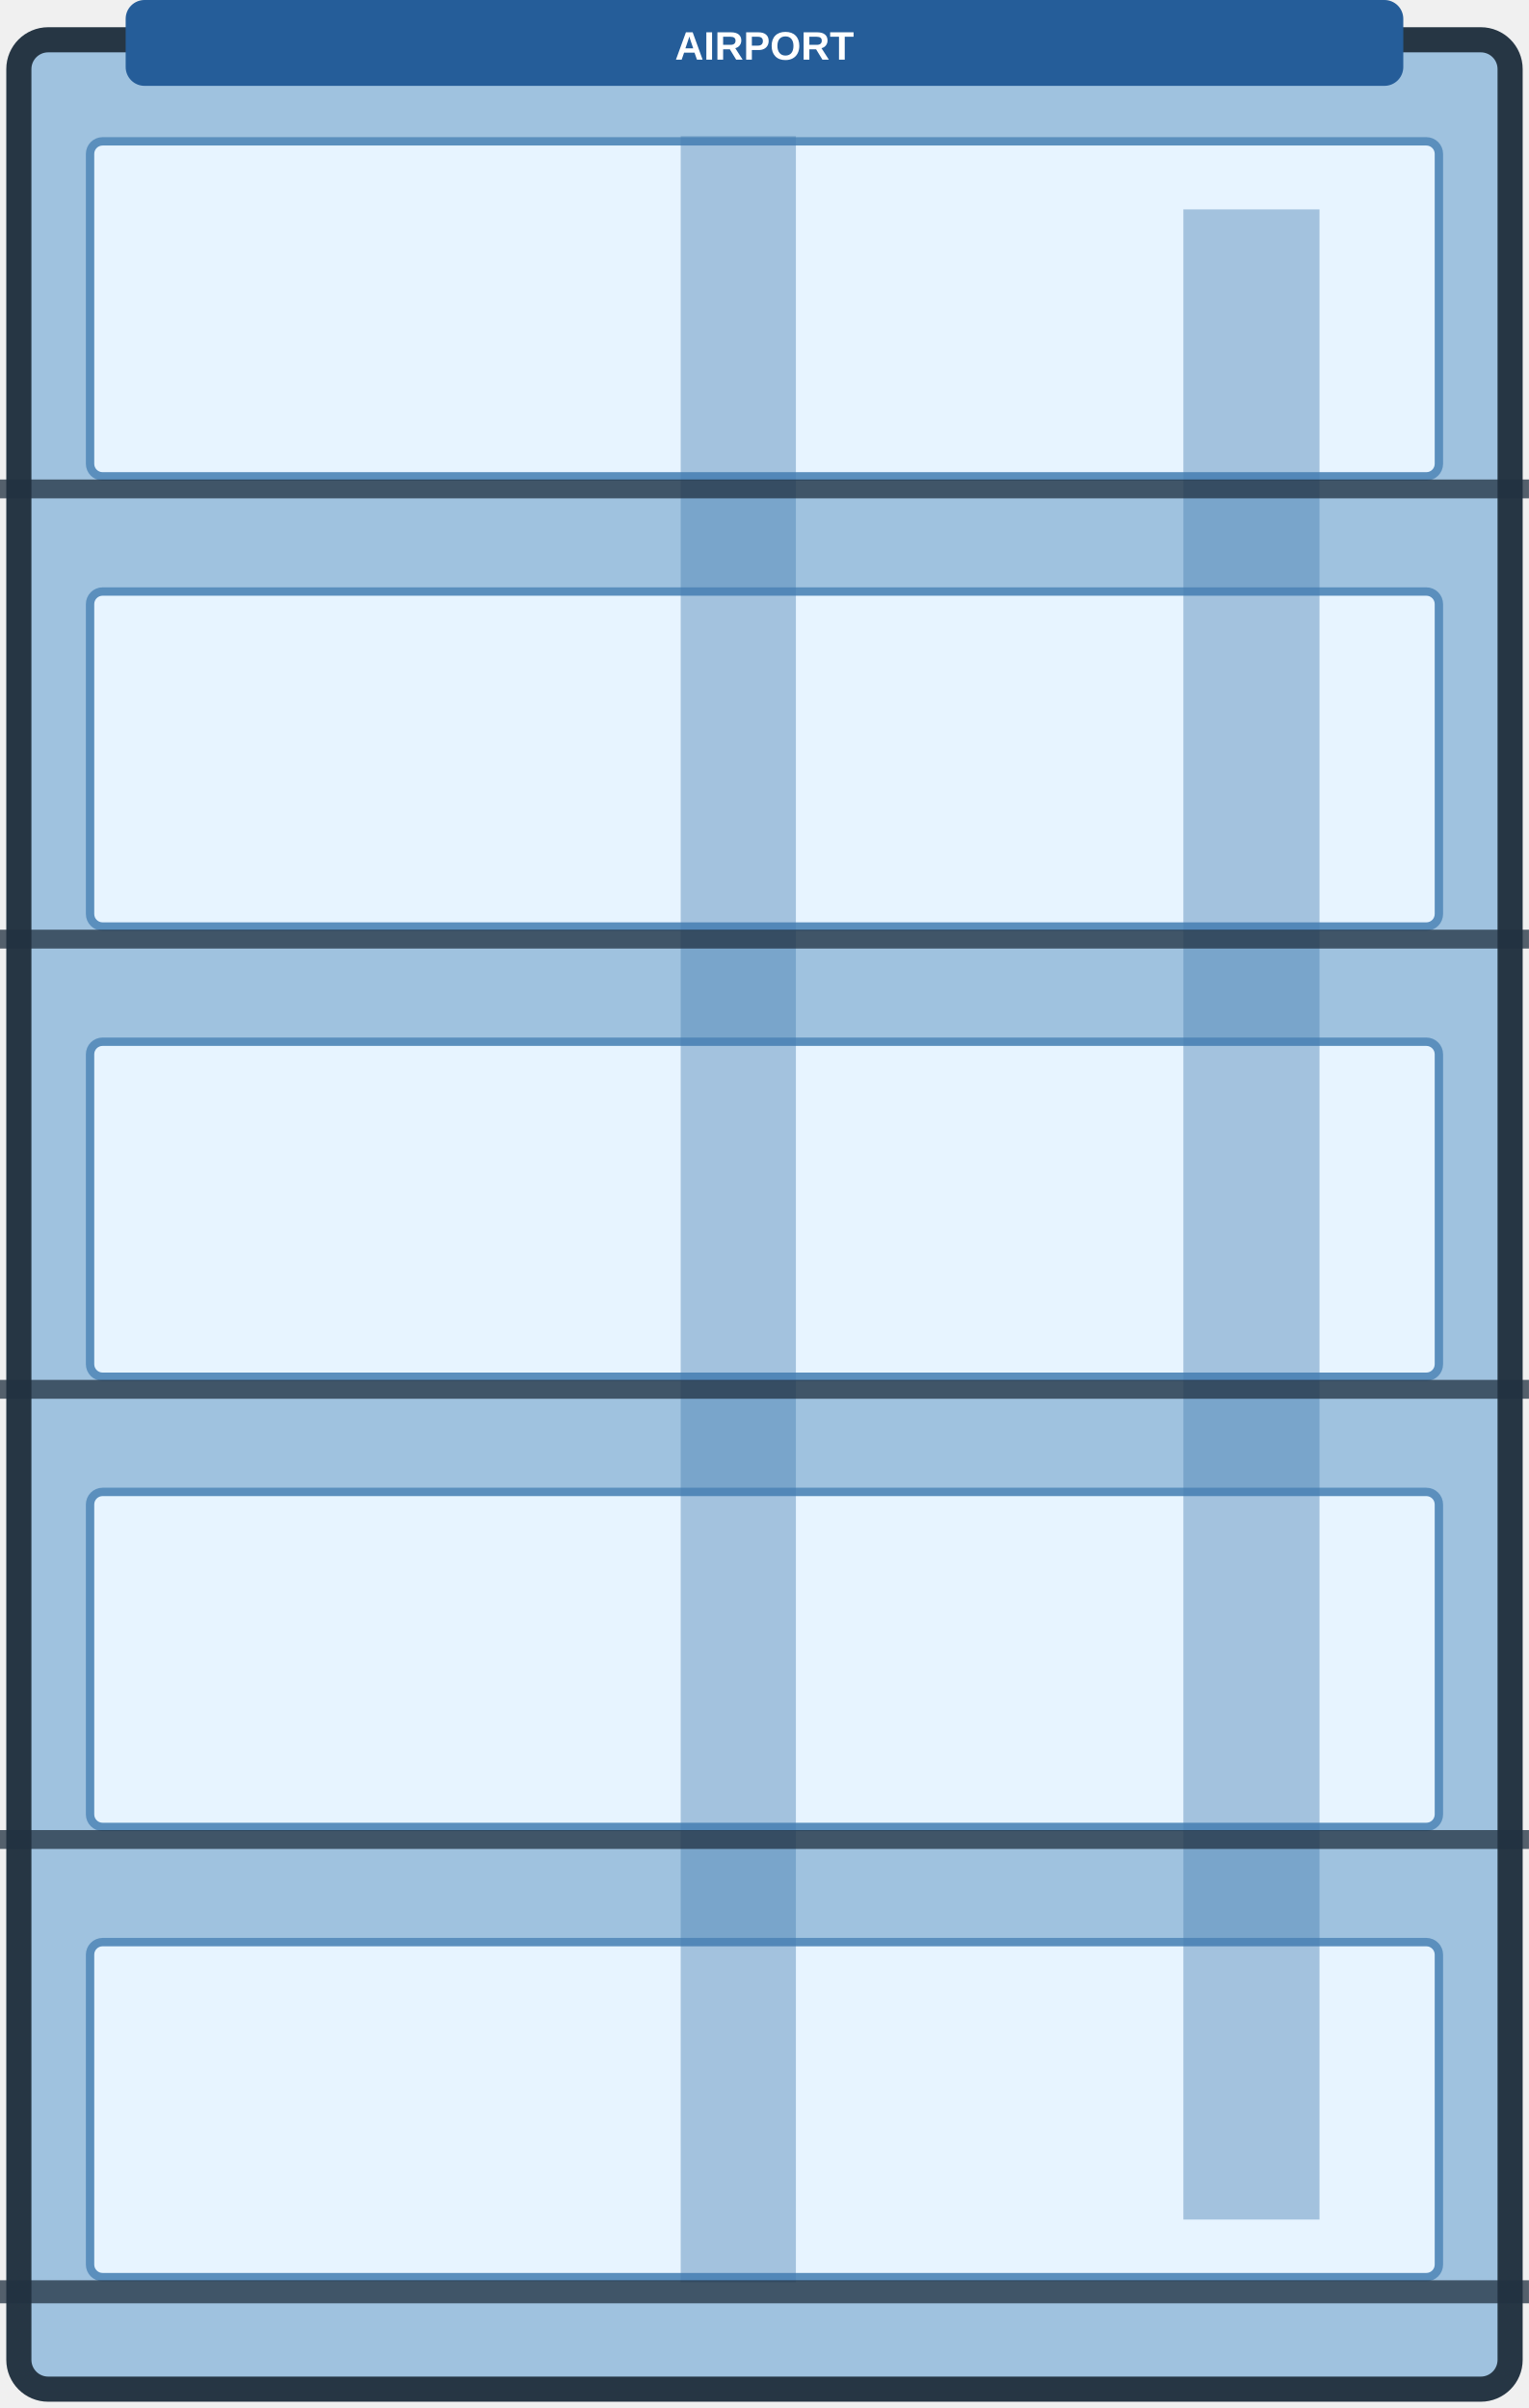
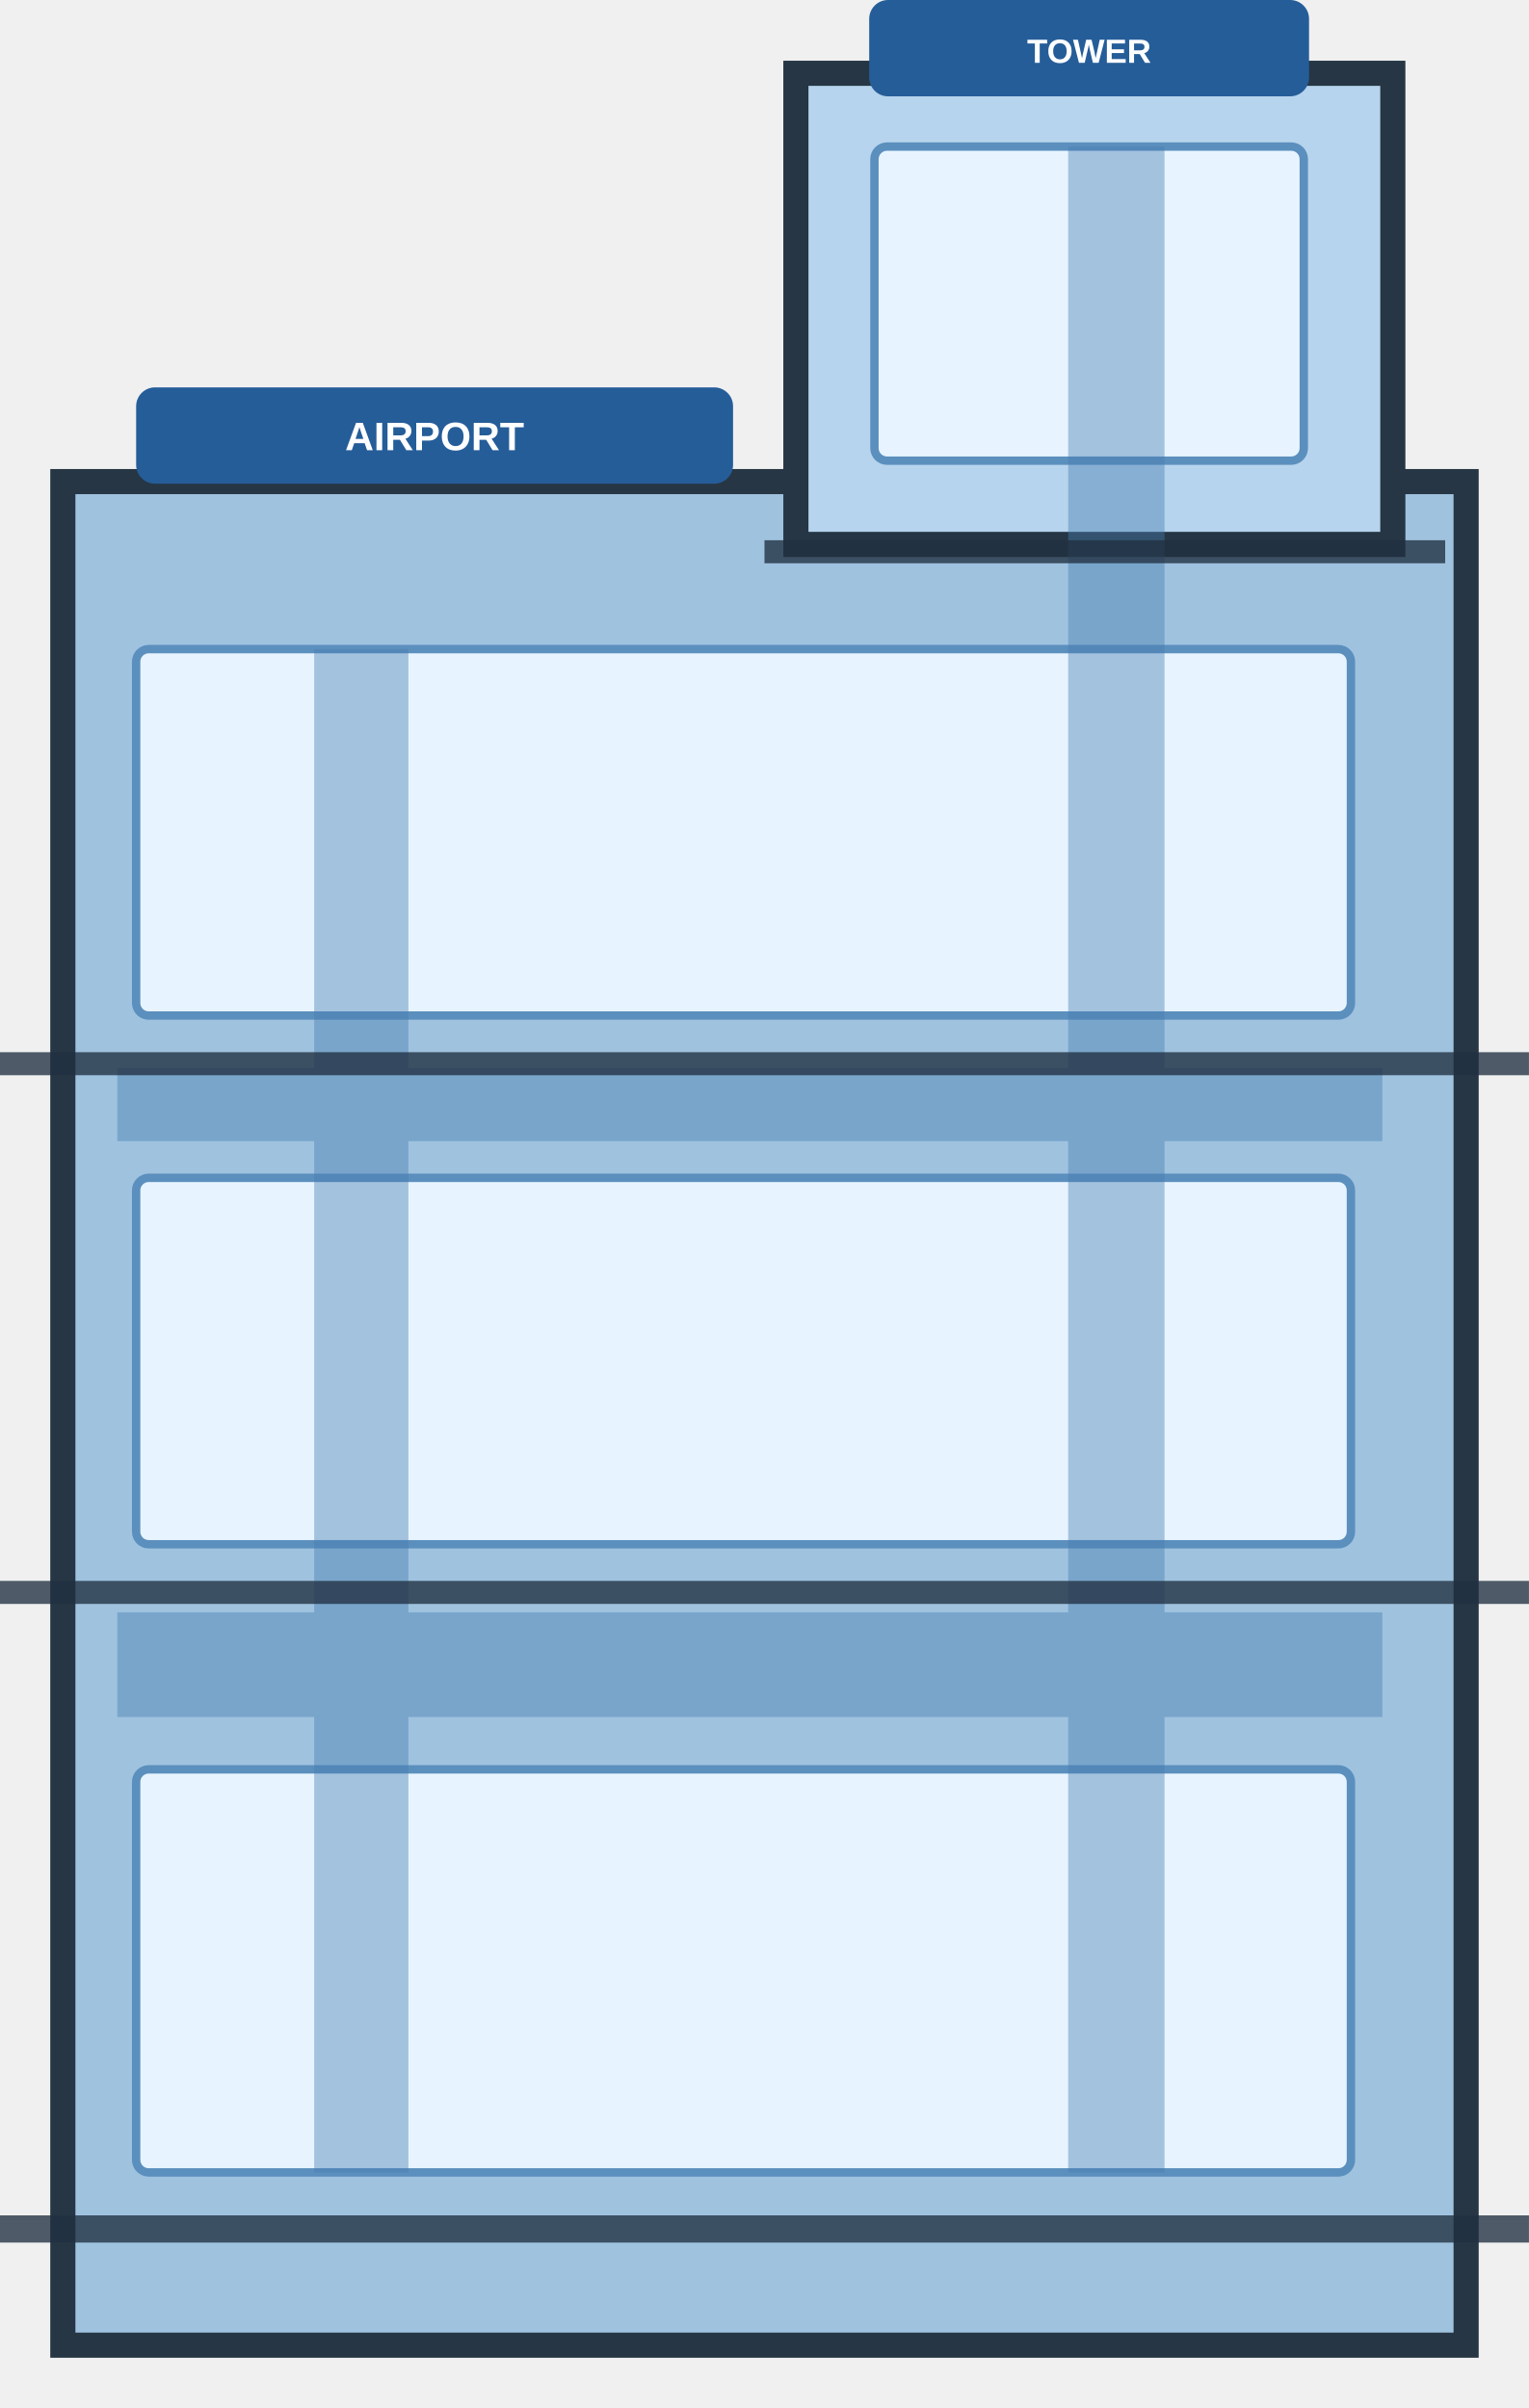
<svg xmlns="http://www.w3.org/2000/svg" width="1460" height="2300" viewBox="0 0 1460 2300">
-   <rect x="18" y="38" width="1424" height="2244" rx="28" fill="#9fc2df" stroke="#263644" stroke-width="24" />
-   <rect x="120" y="0" width="1220" height="82" rx="18" fill="#255d99" />
+   <path d="M60 460 H1400 V2240 H60 Z" fill="#9fc2df" stroke="#263644" stroke-width="24" />
+   <path d="M760 70 H1330 V520 H760 Z" fill="#b6d4ed" stroke="#263644" stroke-width="24" />
+   <rect x="130" y="370" width="570" height="92" rx="18" fill="#255d99" />
+   <rect x="830" y="0" width="420" height="92" rx="18" fill="#255d99" />
  <g fill="#e7f4ff" stroke="#5b8fbd" stroke-width="8">
-     <rect x="86" y="135" width="1288" height="320" rx="12" />
-     <rect x="86" y="565" width="1288" height="320" rx="12" />
-     <rect x="86" y="995" width="1288" height="320" rx="12" />
-     <rect x="86" y="1425" width="1288" height="320" rx="12" />
-     <rect x="86" y="1855" width="1288" height="320" rx="12" />
+     <rect x="835" y="140" width="410" height="300" rx="12" />
+     <rect x="130" y="620" width="1160" height="350" rx="12" />
+     <rect x="130" y="1125" width="1160" height="350" rx="12" />
+     <rect x="130" y="1690" width="1160" height="385" rx="12" />
  </g>
  <g fill="#467db0" opacity=".42">
-     <rect x="650" y="130" width="110" height="2050" />
-     <path d="M1130 200 L1260 200 L1260 2120 L1130 2120 Z" />
+     <rect x="300" y="620" width="90" height="1455" />
+     <rect x="1020" y="140" width="92" height="1935" />
+     <path d="M112 1540 H1320 V1640 H112 Z" />
+     <path d="M112 1020 H1320 V1090 H112 Z" />
  </g>
-   <g fill="#203040" opacity=".75">
-     <rect x="0" y="458" width="1460" height="18" />
-     <rect x="0" y="888" width="1460" height="18" />
-     <rect x="0" y="1318" width="1460" height="18" />
-     <rect x="0" y="1748" width="1460" height="18" />
-     <rect x="0" y="2178" width="1460" height="22" />
+   <g fill="#203040" opacity=".78">
+     <rect x="730" y="516" width="650" height="22" />
+     <rect x="0" y="1005" width="1460" height="22" />
+     <rect x="0" y="1510" width="1460" height="22" />
+     <rect x="0" y="2116" width="1460" height="26" />
  </g>
-   <text x="730" y="57" text-anchor="middle" font-family="Arial" font-size="38" font-weight="700" fill="#fff">AIRPORT</text>
+   <text x="415" y="430" text-anchor="middle" font-family="Arial" font-size="38" font-weight="700" fill="#fff">AIRPORT</text>
+   <text x="1040" y="60" text-anchor="middle" font-family="Arial" font-size="32" font-weight="700" fill="#fff">TOWER</text>
</svg>
